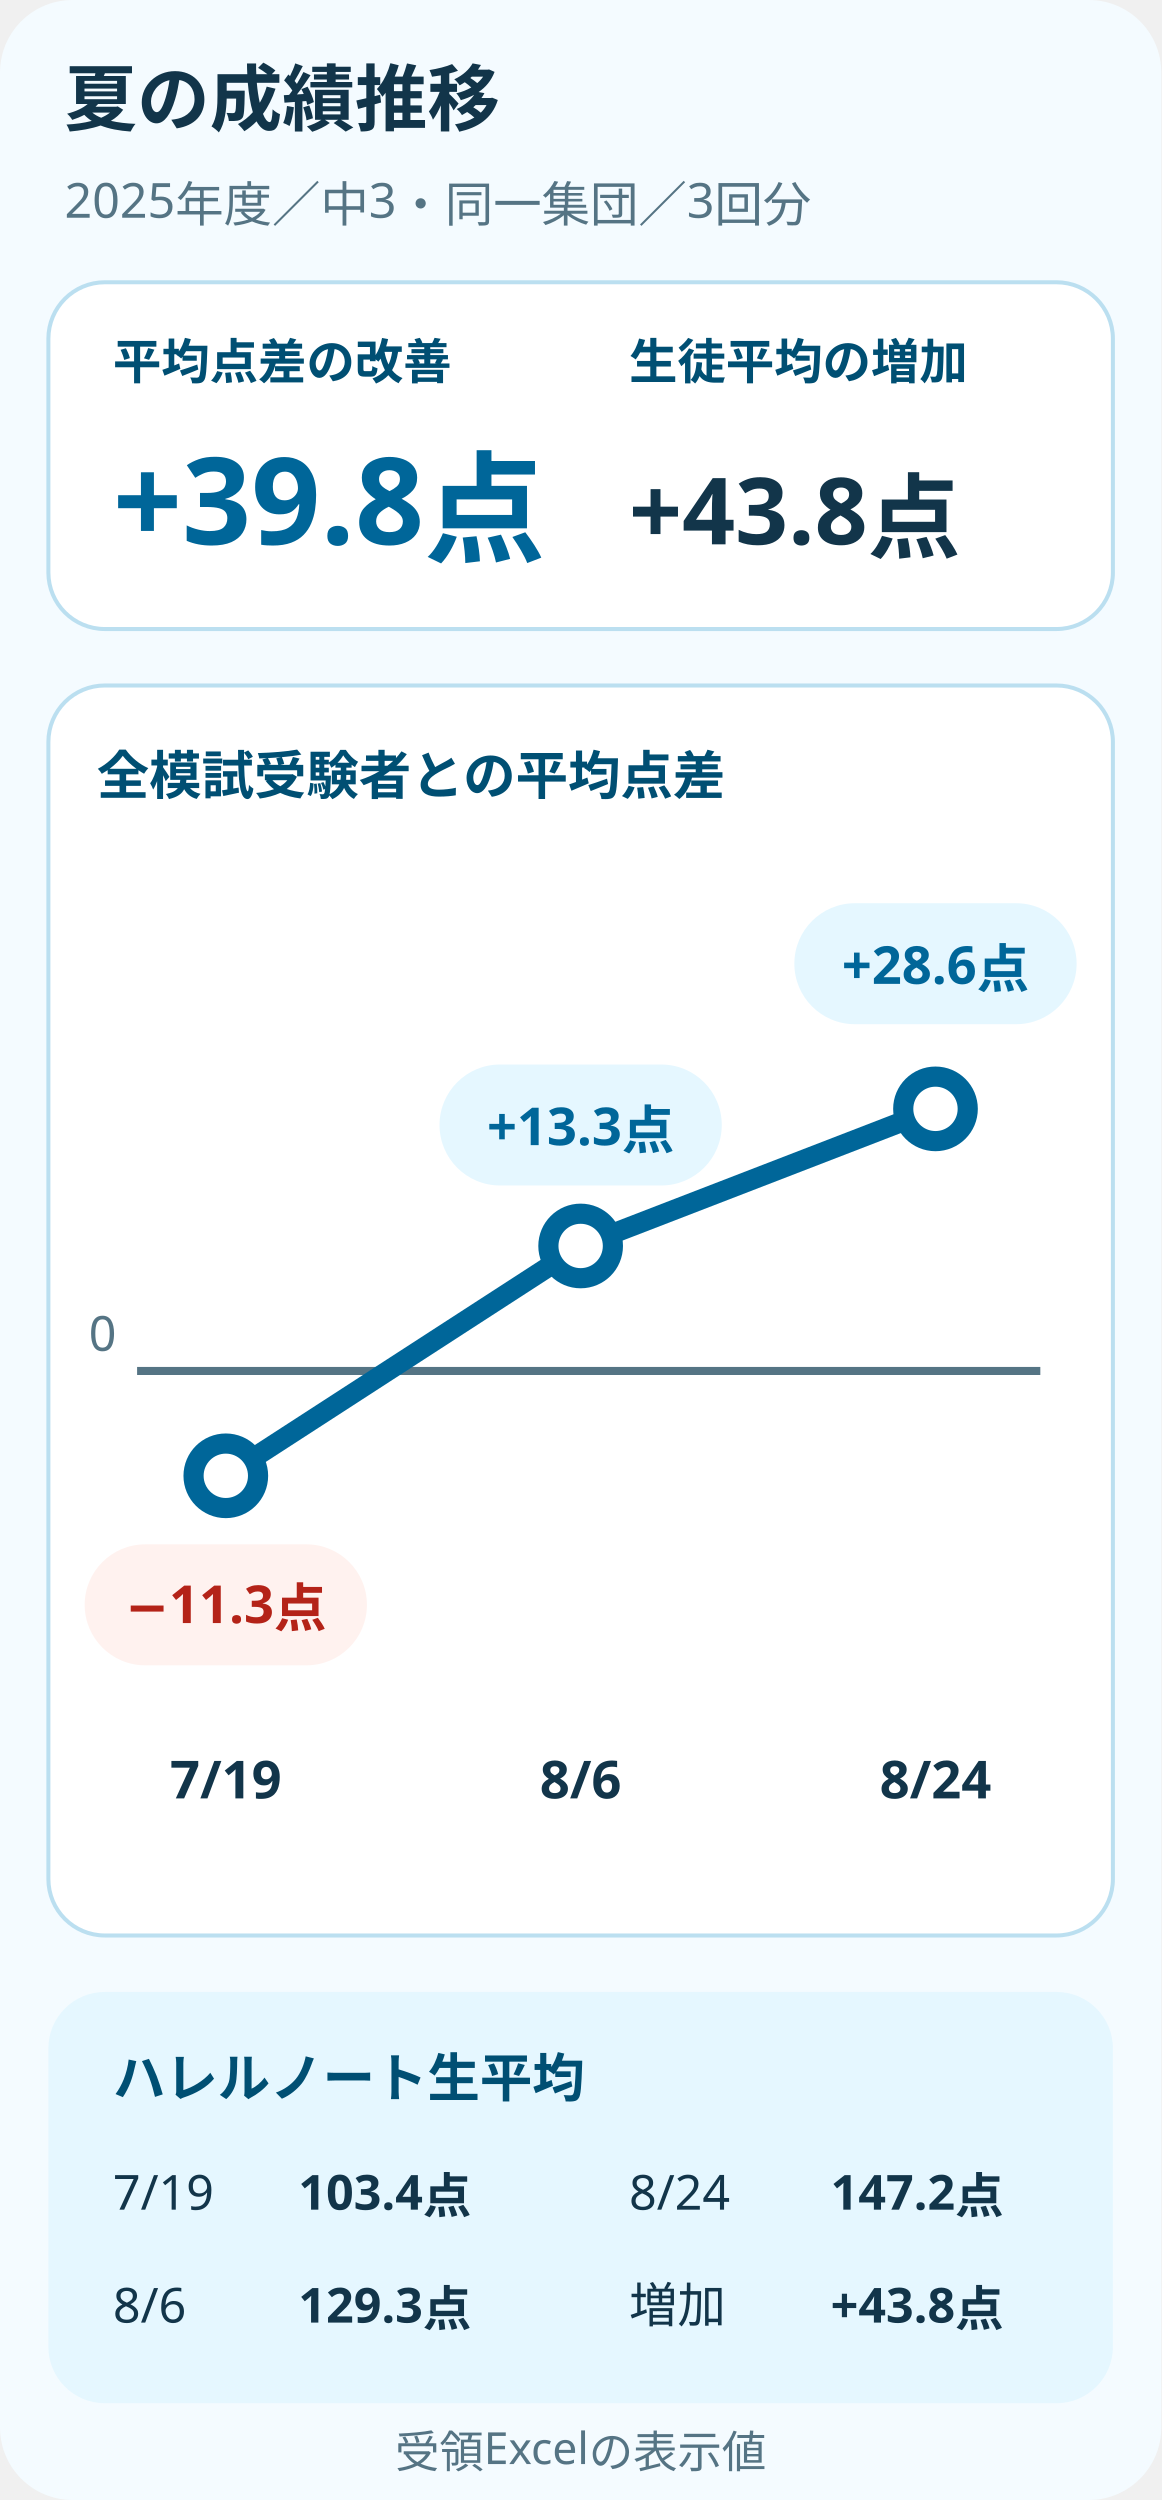
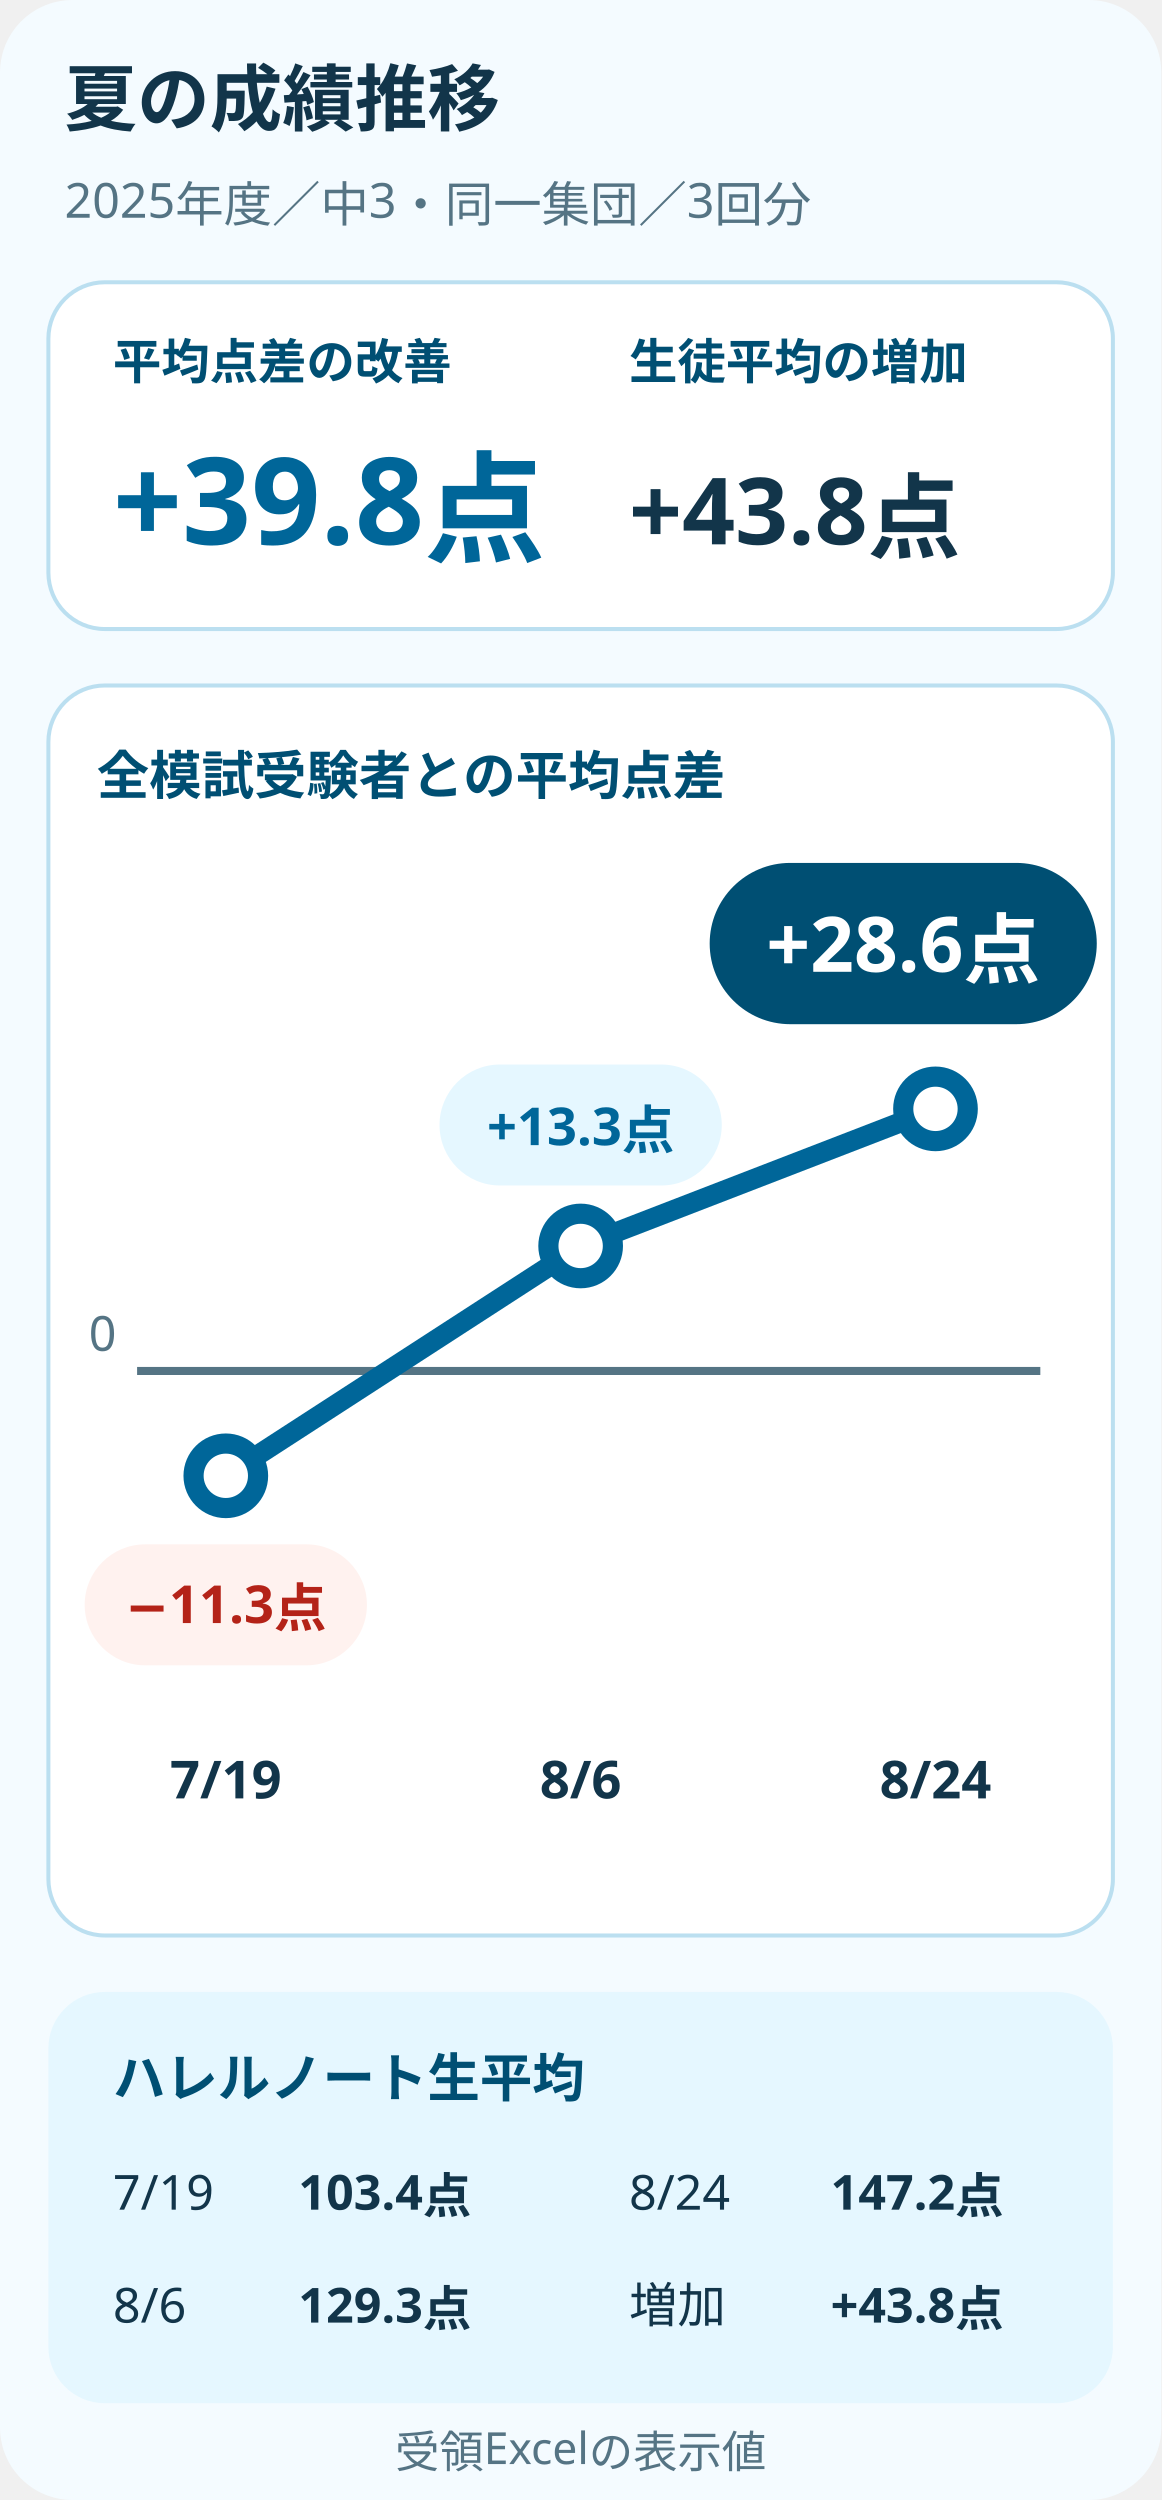
<svg xmlns="http://www.w3.org/2000/svg" width="288" height="620" viewBox="0 0 288 620" role="img" aria-labelledby="title desc">
  <rect width="288" height="620" rx="18" fill="#F4FBFF" />
  <text x="16" y="31" fill="#12354A" font-family="Noto Sans JP, system-ui, sans-serif" font-size="18" font-weight="700">夏の成績推移</text>
  <text x="16" y="54" fill="#557484" font-family="Noto Sans JP, system-ui, sans-serif" font-size="12">2025年度／中3・同一集団／3回分</text>
  <rect x="12" y="70" width="264" height="86" rx="14" fill="#FFFFFF" stroke="#BBDFF0" />
  <text x="28" y="94" fill="#004F73" font-family="Noto Sans JP, system-ui, sans-serif" font-size="12" font-weight="700">平均点差の改善</text>
  <text x="28" y="135" fill="#006699" font-family="Noto Sans JP, system-ui, sans-serif" font-size="30" font-weight="700">+39.8点</text>
  <text x="156" y="94" fill="#004F73" font-family="Noto Sans JP, system-ui, sans-serif" font-size="12" font-weight="700">生徒平均の増加</text>
  <text x="156" y="135" fill="#12354A" font-family="Noto Sans JP, system-ui, sans-serif" font-size="23" font-weight="700">+43.8点</text>
  <rect x="12" y="170" width="264" height="310" rx="14" fill="#FFFFFF" stroke="#BBDFF0" />
  <text x="24" y="197" fill="#004F73" font-family="Noto Sans JP, system-ui, sans-serif" font-size="13" font-weight="700">全模試受験者との平均点差</text>
  <line x1="34" y1="340" x2="258" y2="340" stroke="#557484" stroke-width="2" />
  <text x="22" y="335" fill="#557484" font-family="Noto Sans JP, system-ui, sans-serif" font-size="12">0</text>
  <line x1="56" y1="366" x2="144" y2="309" stroke="#006699" stroke-width="5" stroke-linecap="round" />
  <line x1="144" y1="309" x2="232" y2="275" stroke="#006699" stroke-width="5" stroke-linecap="round" />
  <circle cx="56" cy="366" r="8" fill="#FFFFFF" stroke="#006699" stroke-width="5" />
  <circle cx="144" cy="309" r="8" fill="#FFFFFF" stroke="#006699" stroke-width="5" />
  <circle cx="232" cy="275" r="8" fill="#FFFFFF" stroke="#006699" stroke-width="5" />
  <rect x="21" y="383" width="70" height="30" rx="15" fill="#FFF2EF" />
  <text x="56" y="403" text-anchor="middle" fill="#B42318" font-family="Noto Sans JP, system-ui, sans-serif" font-size="13" font-weight="700">−11.3点</text>
  <rect x="109" y="264" width="70" height="30" rx="15" fill="#E5F7FF" />
  <text x="144" y="284" text-anchor="middle" fill="#006699" font-family="Noto Sans JP, system-ui, sans-serif" font-size="13" font-weight="700">+13.3点</text>
-   <rect x="197" y="224" width="70" height="30" rx="15" fill="#E5F7FF" />
-   <text x="232" y="244" text-anchor="middle" fill="#006699" font-family="Noto Sans JP, system-ui, sans-serif" font-size="13" font-weight="700">+28.6点</text>
+   <rect x="176" y="214" width="96" height="40" rx="20" fill="#004F73" />
+   <text x="224" y="241" text-anchor="middle" fill="#FFFFFF" font-family="Noto Sans JP, system-ui, sans-serif" font-size="19" font-weight="700">+28.6点</text>
  <text x="56" y="446" text-anchor="middle" fill="#12354A" font-family="Noto Sans JP, system-ui, sans-serif" font-size="13" font-weight="700">7/19</text>
  <text x="144" y="446" text-anchor="middle" fill="#12354A" font-family="Noto Sans JP, system-ui, sans-serif" font-size="13" font-weight="700">8/6</text>
  <text x="232" y="446" text-anchor="middle" fill="#12354A" font-family="Noto Sans JP, system-ui, sans-serif" font-size="13" font-weight="700">8/24</text>
  <rect x="12" y="494" width="264" height="102" rx="14" fill="#E5F7FF" />
  <text x="28" y="520" fill="#004F73" font-family="Noto Sans JP, system-ui, sans-serif" font-size="13" font-weight="700">ハレルノート生平均</text>
  <text x="28" y="548" fill="#12354A" font-family="Noto Sans JP, system-ui, sans-serif" font-size="12">7/19</text>
  <text x="74" y="548" fill="#12354A" font-family="Noto Sans JP, system-ui, sans-serif" font-size="12" font-weight="700">103.4点</text>
  <text x="28" y="576" fill="#12354A" font-family="Noto Sans JP, system-ui, sans-serif" font-size="12">8/6</text>
  <text x="74" y="576" fill="#12354A" font-family="Noto Sans JP, system-ui, sans-serif" font-size="12" font-weight="700">129.3点</text>
  <text x="156" y="548" fill="#12354A" font-family="Noto Sans JP, system-ui, sans-serif" font-size="12">8/24</text>
  <text x="206" y="548" fill="#12354A" font-family="Noto Sans JP, system-ui, sans-serif" font-size="12" font-weight="700">147.2点</text>
  <text x="156" y="576" fill="#12354A" font-family="Noto Sans JP, system-ui, sans-serif" font-size="12">増加</text>
  <text x="206" y="576" fill="#12354A" font-family="Noto Sans JP, system-ui, sans-serif" font-size="12" font-weight="700">+43.8点</text>
  <text x="144" y="612" text-anchor="middle" fill="#557484" font-family="Noto Sans JP, system-ui, sans-serif" font-size="11">受領Excelの表示値</text>
</svg>
